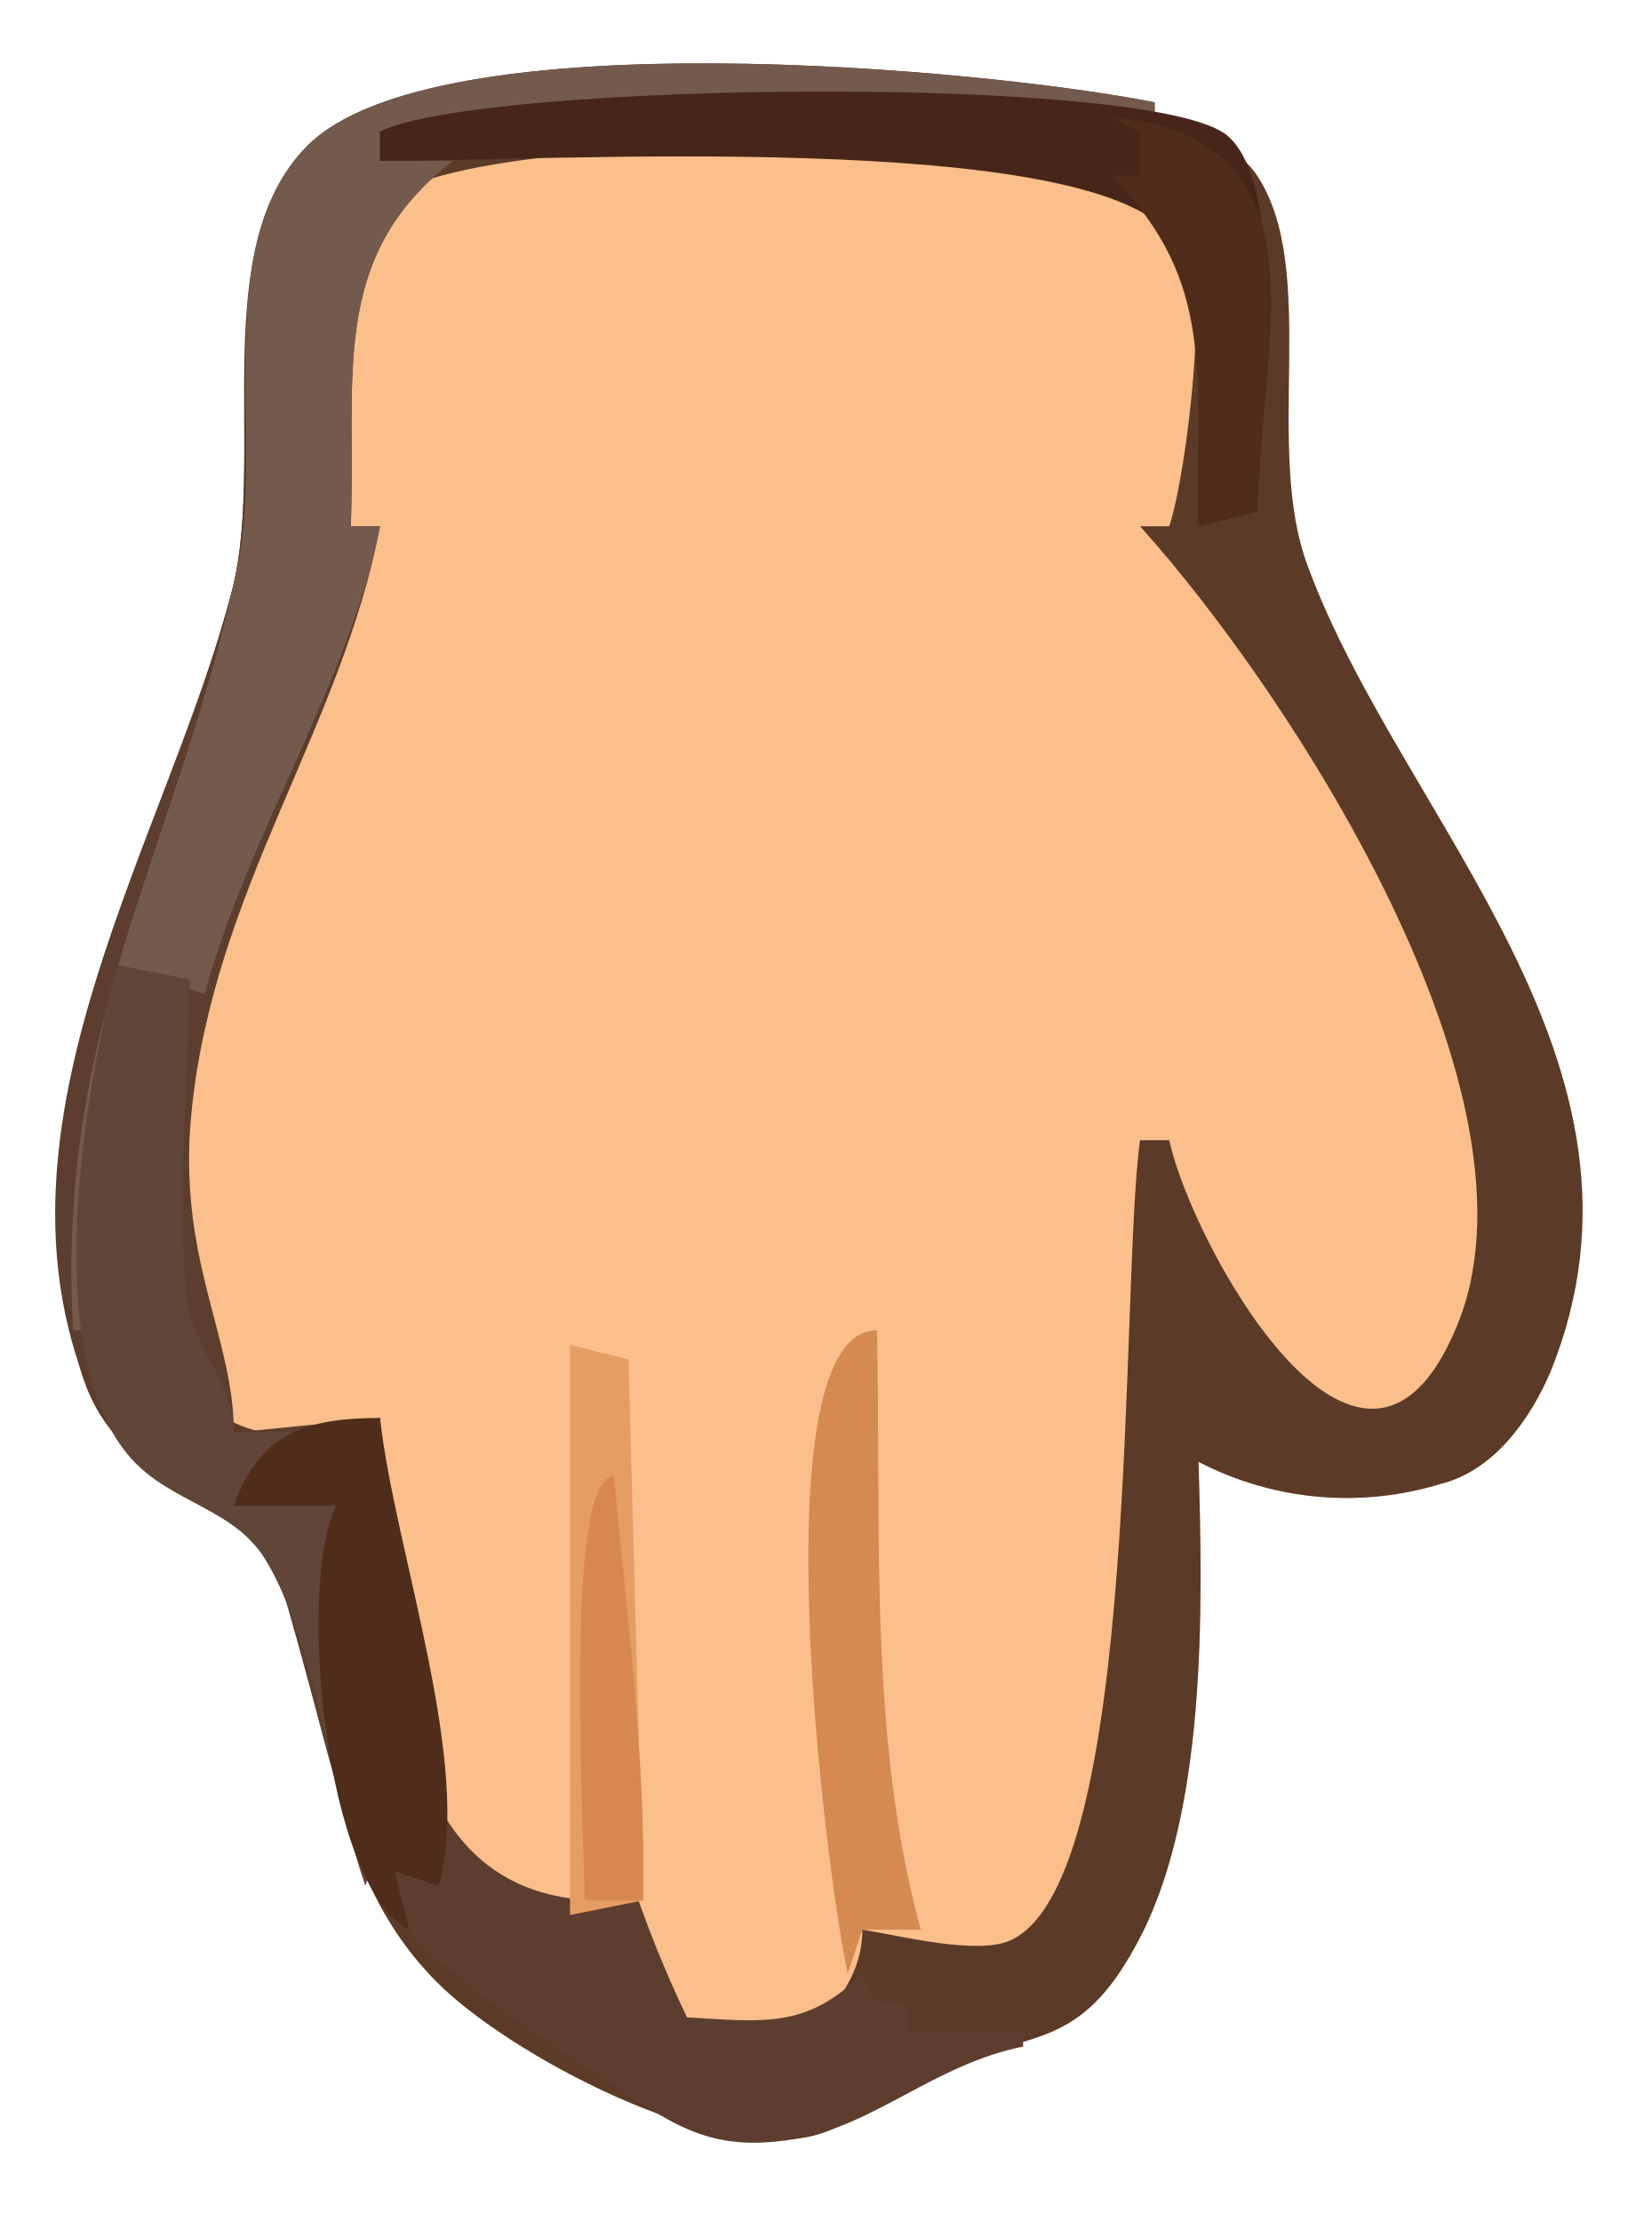
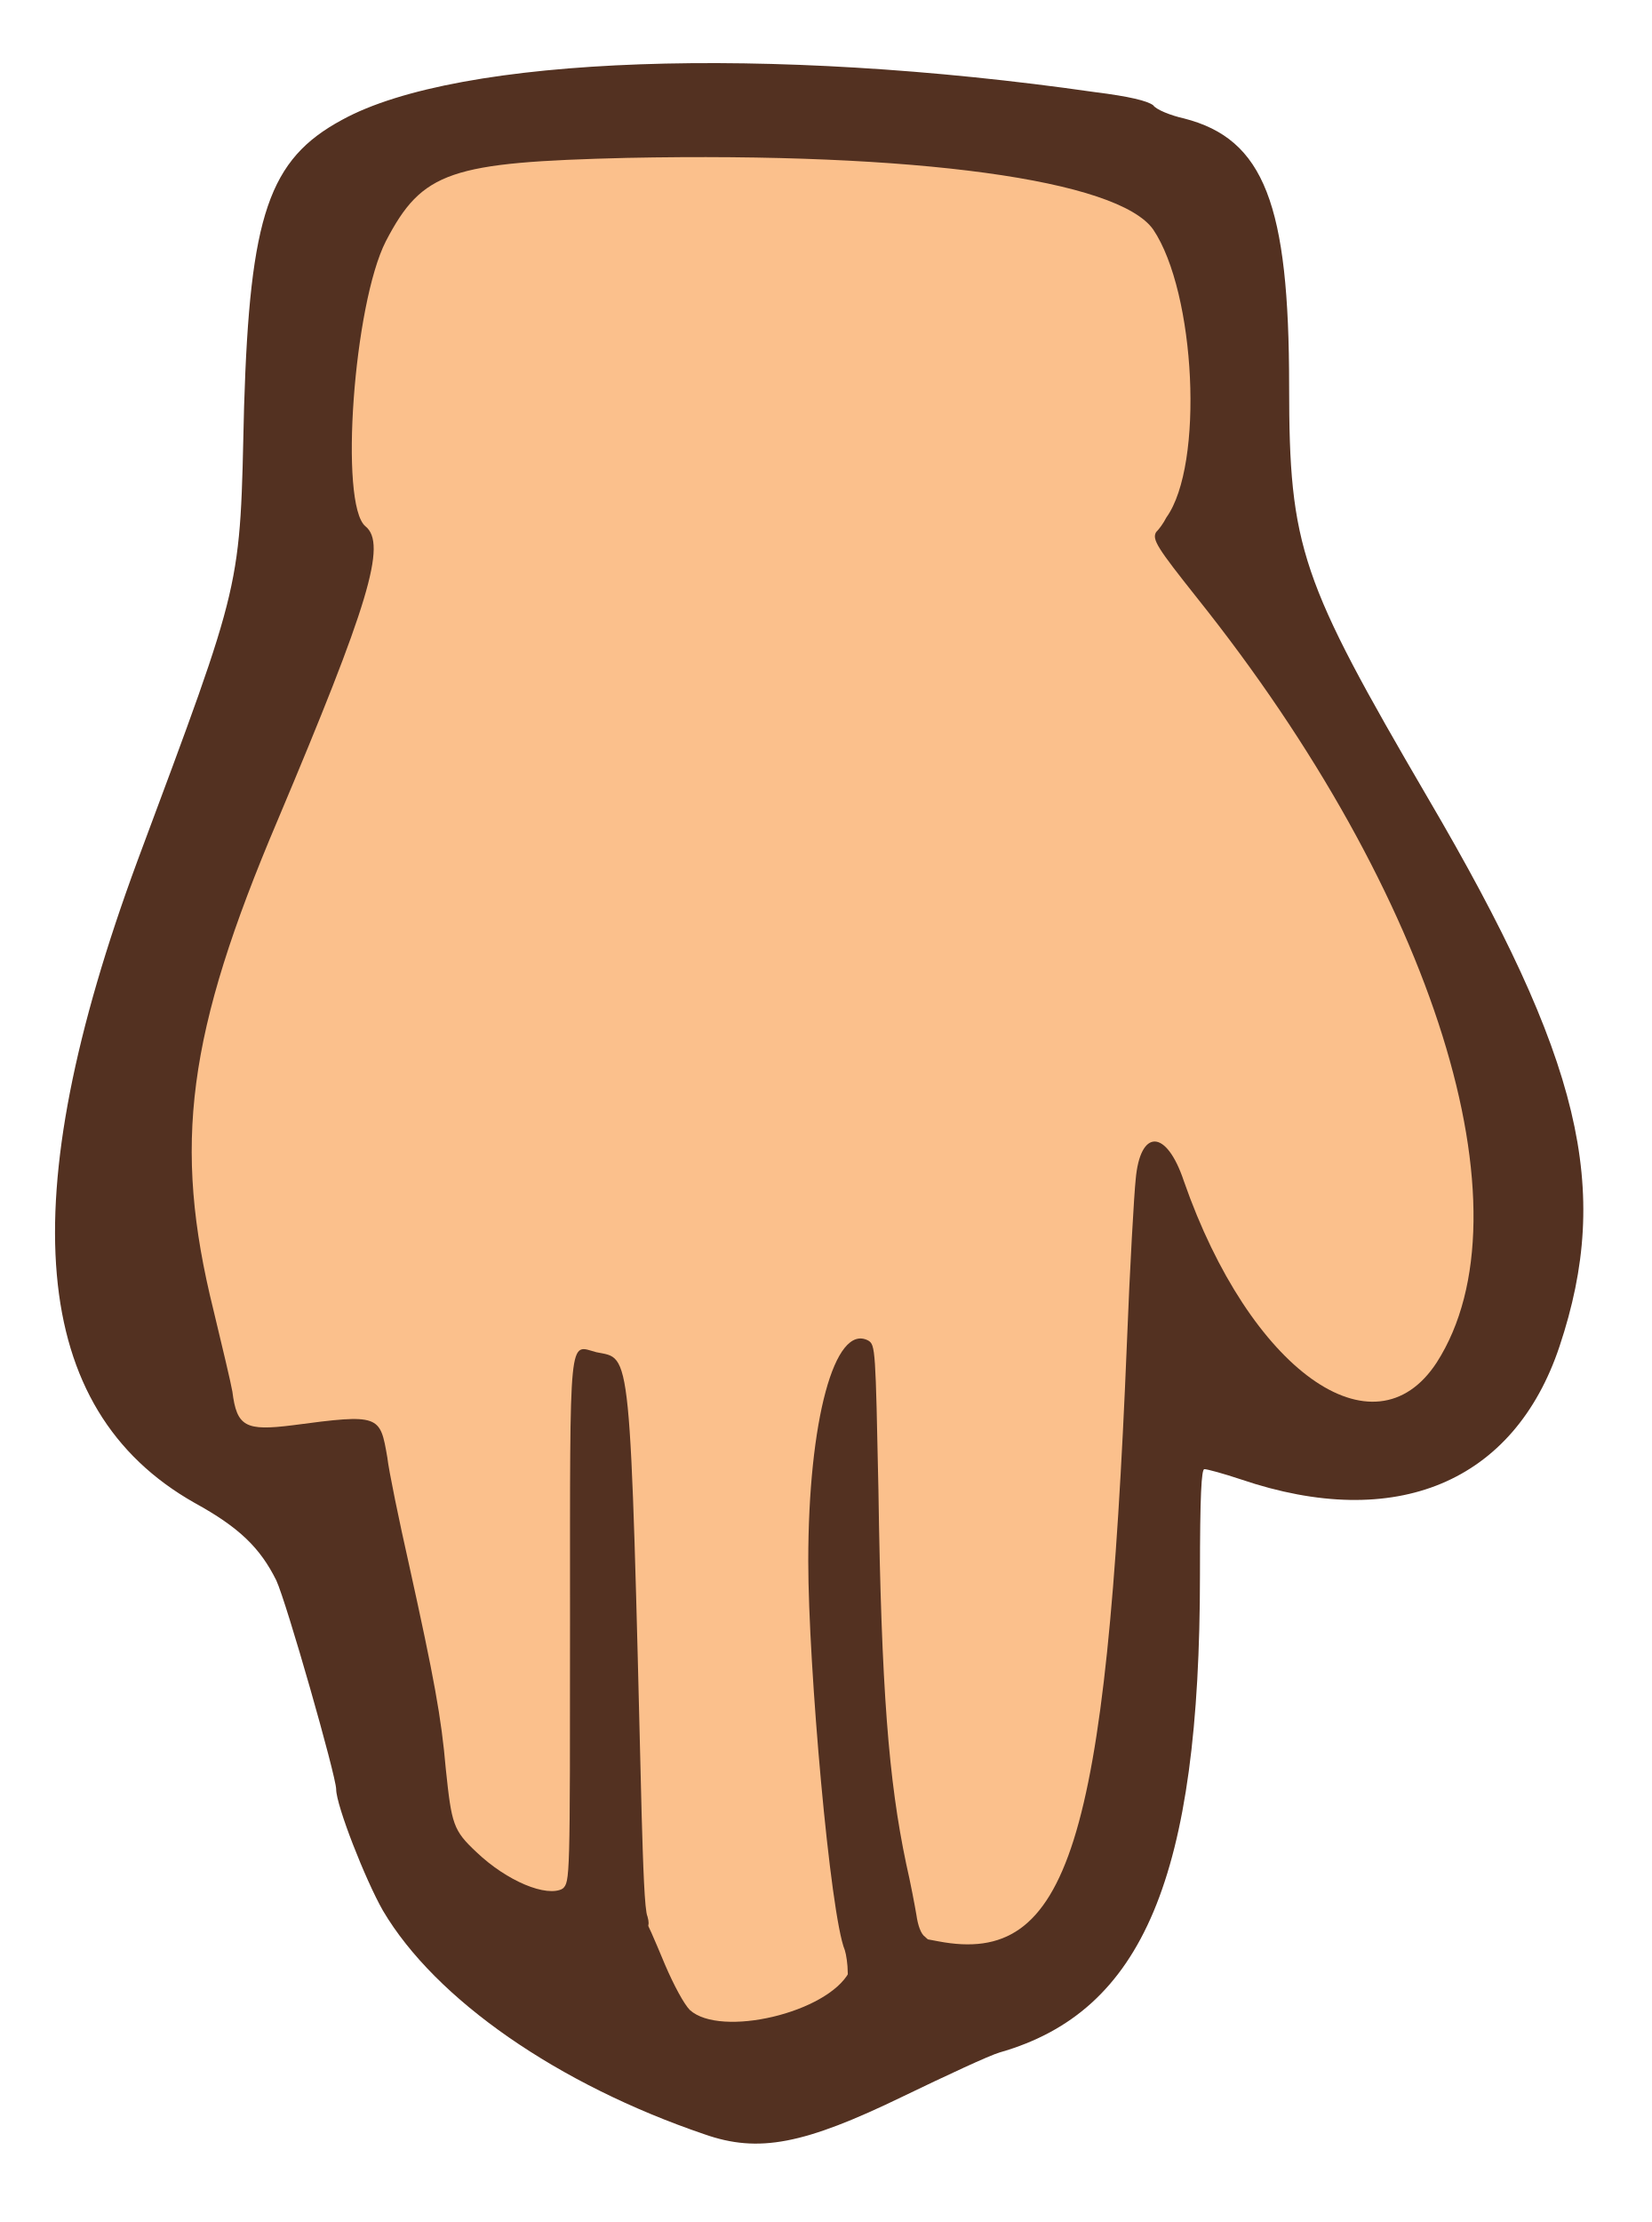
<svg xmlns="http://www.w3.org/2000/svg" viewBox="0 0 113 152" width="113" height="152">
-   <path fill="#fabf8b" d="M82 100c.3 9.9.6 24.3-4.3 33.1-3.8 7-7.1 6-13.7 8.3-3 1.1-5 3.7-8 4.6-7 2.1-21.3-5.5-26.2-10.5-8.5-8.7-6-19.1-11.2-28.5-3.3-6-10.9-5-13.2-13.7-5.1-19.7 5.9-35.2 10.5-53 2.4-9.3-2.2-25.6 6.8-31.5 9-6 57-6.3 63.3 3.2 4.3 6.5.4 18.7 3.5 26.8 6.4 17.3 25.1 33.9 16.6 55-1.4 3.3-3.9 6.8-7.5 7.7A22 22 0 0 1 82 100" />
-   <path fill="#5c3a28" d="M82 100c.3 9.9.6 24.3-4.3 33.1-3.8 7-7.1 6-13.7 8.3-3 1.1-5 3.7-8 4.6-7 2.1-21.3-5.5-26.2-10.5-8.5-8.7-6-19.1-11.2-28.5-3.3-6-10.9-5-13.2-13.7-5.1-19.7 5.9-35.2 10.5-53 2.4-9.3-2.2-25.6 6.8-31.5 9-6 57-6.3 63.3 3.2 4.3 6.5.4 18.7 3.5 26.8 6.4 17.3 25.1 33.9 16.6 55-1.4 3.3-3.9 6.8-7.5 7.7A22 22 0 0 1 82 100m-4-64h2c1.2-3.6 3-17.9.8-21-4.5-6.3-49.7-6.6-54.8-1-3.9 4.3-2.1 16.4-2 22h2c-4.9 9.8-30.7 71.2 0 61-.6 6.4 2.2 31.1 9 34 1.2.5 6.7-.8 8-1 .6 1.8 2.3 8 4 9 5.4 3 12-1.3 12-7 2.5.4 8 1.8 10.2.7 8.9-4.2 7.4-44.6 8.8-54.7h2c1.5 7 13.1 28.3 19.6 12.9C106.4 75.1 88.1 47.2 78 36" />
-   <path fill="#5d3d2d" d="M31 11c-8.6 6.6-6.6 14.9-7 25h2c-2.6 13.8-11.4 24.9-12.9 40.1-1 10 2.9 15.3 2.9 21.9l10-1c1.1 12.6-.9 33.6 16 33l1-2q1.7 5.2 4 10c5.2.3 8.2.8 12-3l1 2h2v2h8v1c-6 1.2-10.2 5.4-15.5 6.3-6.2 1.1-8.7-1.2-13.5-4.3-18.2-11.8-15.6-12.4-21.5-32.7-2.1-7-10.8-7.2-13.8-15.1C-1 76 11.6 57 15.9 40.3 18.2 31.2 14.1 17 21 10c8.7-8.8 46.4-5.3 58-3v1c-16.4-.1-37.2-2.6-53 1v2z" />
-   <path fill="#745a4d" d="M31 11c-8.6 6.6-6.6 14.9-7 25h2c-2 10.4-9.1 21.2-12 32l-6-2-2 25H5c-1.2-21.3 7.3-33.2 11.3-52.5 1.8-8.7-2-21.7 4.7-28.5 8.7-8.8 46.4-5.3 58-3v1c-16.4-.1-37.2-2.6-53 1v2z" />
-   <path fill="#472619" d="M82 36c-.1-4.7.8-15.7-1.6-19.5C75.5 8.6 36.2 11.1 26 11V9c6.7-3.4 53.1-4 58 .3 4.3 3.7 2.2 20.3 2 25.7z" />
-   <path fill="#604538" d="M22 98c-3.7.6-3.8.5-5 4l6 1c-.3 7.3 3.9 20.4 2 26-2.2-6.3-3.6-17.2-6.9-22.4-2.1-3.4-6.4-3.8-9.1-6.8C2.6 92.7 5.8 74.7 8 66l5 1c-.2 6.9-.8 14.4-.3 21.2.2 3.8 3.3 6.2 3.3 9.8z" />
-   <path fill="#4f2d1a" d="M28 132c-5.8-2.9-7.7-23.6-5-29h-7c1.8-5 5-6 10-6 1 9.1 6.4 23.8 4 32l-3-1z" />
-   <path fill="#d58953" d="M58 135c-1.6-7.5-6.1-44 2-44 .3 13.5-.6 27.9 3 41h-4z" />
-   <path fill="#e69c65" d="m39 92 4 1 1 37-5 1z" />
-   <path fill="#502d1a" d="M76 8c15.1 1.4 10.3 15.2 10 27l-4 1c-.3-10.1 1.4-16.6-6-24h2V9z" />
-   <path fill="#d68850" d="M40 130c0-4.2-1.5-29 2-29 .9 9.6 2.2 19.3 2 29z" />
+   <path class="c-outline" fill="#533121" d="M48.2 146C38.2 142.6 29.8 136.8 26.2 130.7C25 128.6 23 123.5 23 122.4C23 121.5 19.6 109.6 18.9 108.1C17.8 105.9 16.4 104.5 13.3 102.8C2 96.4 0.8 82.2 9.4 58.9C16.7 39.3 16.4 40.5 16.7 27.8C17.1 14.7 18.4 10.9 23.4 8.2C31.4 3.8 52.6 3.1 74.9 6.3C77.3 6.6 78.5 6.9 78.9 7.2C79.1 7.5 80.1 7.9 81 8.1C86.5 9.5 88.2 14 88.2 26.4C88.2 37.5 89 39.7 97.7 54.6C108.2 72.5 110.3 81.3 106.7 92.1C103.6 101.4 95.5 104.8 84.9 101.2C83.7 100.8 82.6 100.5 82.4 100.5C82.2 100.5 82.1 102.3 82.1 107.7C82.1 128.4 78.2 137.6 68.4 140.4C67.7 140.6 64.7 142 61.8 143.4C55 146.7 51.9 147.3 48.2 146Z" />
+   <path class="c-skin" fill="#fbc08c" d="M47.2 137.5C46.8 137.1 46.1 135.8 45.5 134.4C44 130.8 43.7 130.2 42.7 129.6C41.7 128.9 39.5 128.7 38.5 129.2C37.4 129.8 34.7 128.7 32.6 126.7C31 125.2 30.9 124.8 30.5 121C30.2 117.5 29.7 114.8 28 107.1C27.3 104 26.6 100.6 26.5 99.7C26 96.8 26 96.7 20 97.5C16.8 97.9 16.2 97.6 15.9 95.2C15.8 94.6 15.2 92.1 14.6 89.6C11.8 78.3 12.8 70.7 19 56.1C25.2 41.4 26.5 37.2 25 36C23.2 34.5 24.2 20.8 26.4 16.5C28.9 11.7 30.8 11.1 42.9 10.8C62.7 10.4 76.5 12.3 78.9 15.7C81.8 20 82.4 31.8 79.8 35.4C79.6 35.8 79.3 36.2 79.1 36.4C78.8 36.9 79.2 37.5 81.9 40.9C98.2 61.3 104.9 82.9 98.3 93.2C94 99.8 85.5 93.7 81 80.8C79.8 77.2 78 77.2 77.7 80.7C77.6 81.6 77.3 86.7 77.1 91.9C75.7 126.2 73.1 134.5 64.2 132.8C60.7 132.1 59.4 132.5 58.1 134.9C56.6 137.7 49.3 139.4 47.2 137.5Z" />
+   <path class="c-outline" fill="#533121" d="M58 134.9C58 134.4 57.9 133.7 57.8 133.4C56.8 131 55.3 114 55.3 106.8C55.3 97.2 57.1 90.5 59.4 91.7C59.9 92 59.9 92.3 60.1 101.9C60.3 115.6 60.8 121.8 62 127.5C62.3 128.8 62.6 130.4 62.7 131C62.8 131.7 63 132.3 63.3 132.5C64 133.1 63.8 133.3 62.1 133.4C60.6 133.5 59.8 133.9 59.3 134.9C58.7 135.9 58 135.9 58 134.9Z" />
+   <path class="c-outline" fill="#533121" d="M43.8 131.8C43.6 131.7 43 131.3 42.6 130.8C41.8 130.1 41.1 129.8 40 130C38.8 130.2 37.9 129.7 38.5 129.2C39 128.7 39 128.7 39 110.9C39 90.8 38.9 92 40.8 92.5C43.2 93 43.1 91.6 43.9 124.1C44 127.6 44.1 130.7 44.3 131.1C44.5 131.8 44.3 132 43.8 131.8Z" />
</svg>
